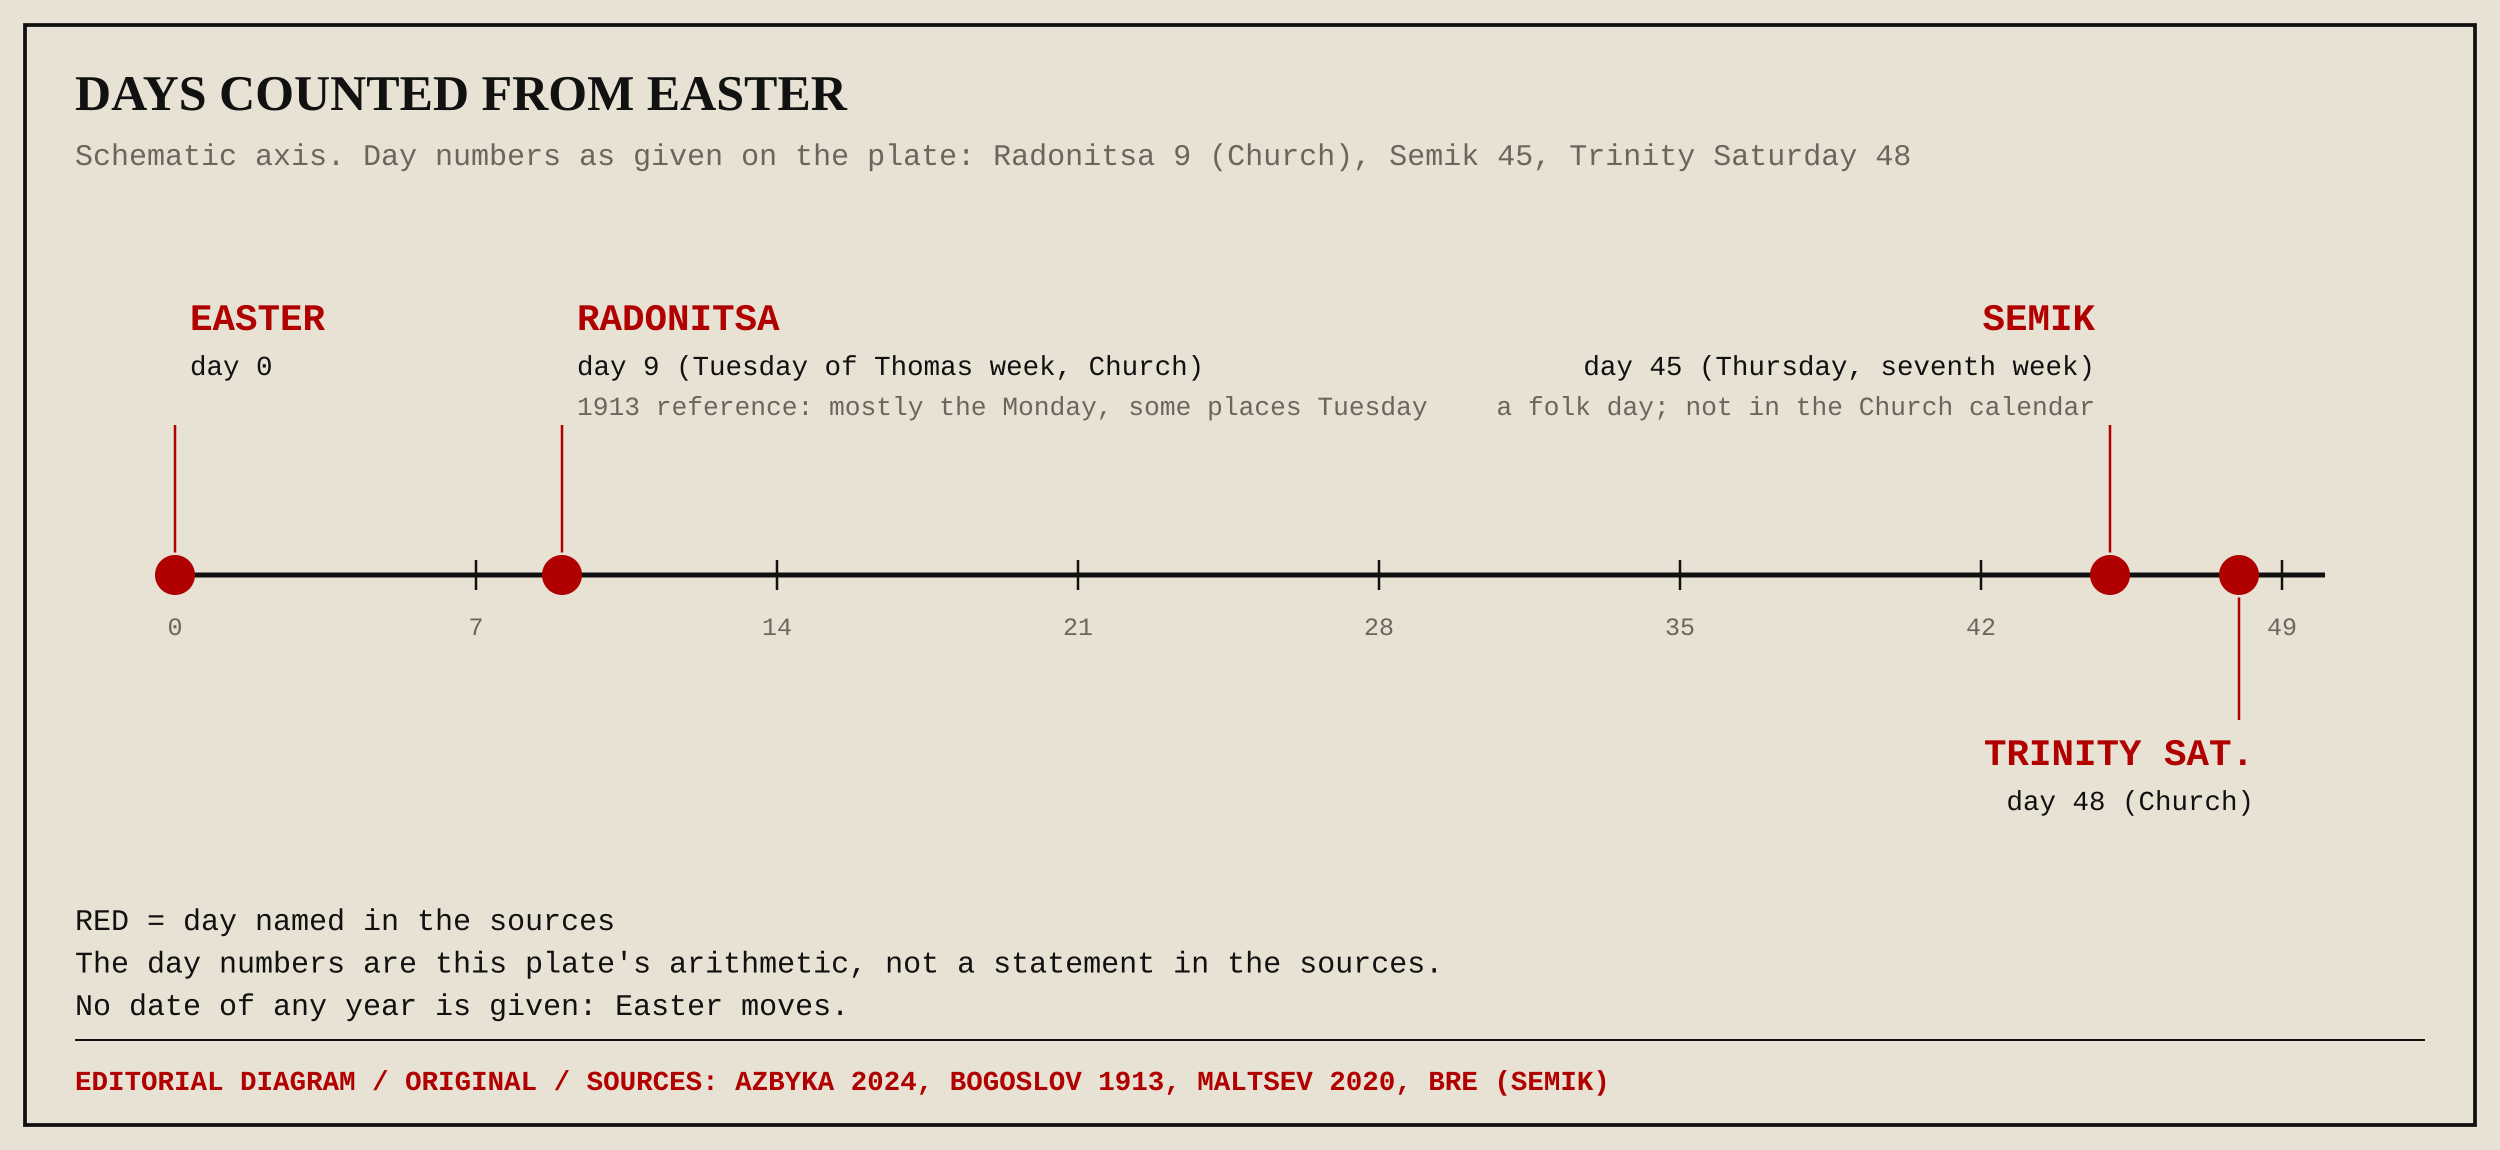
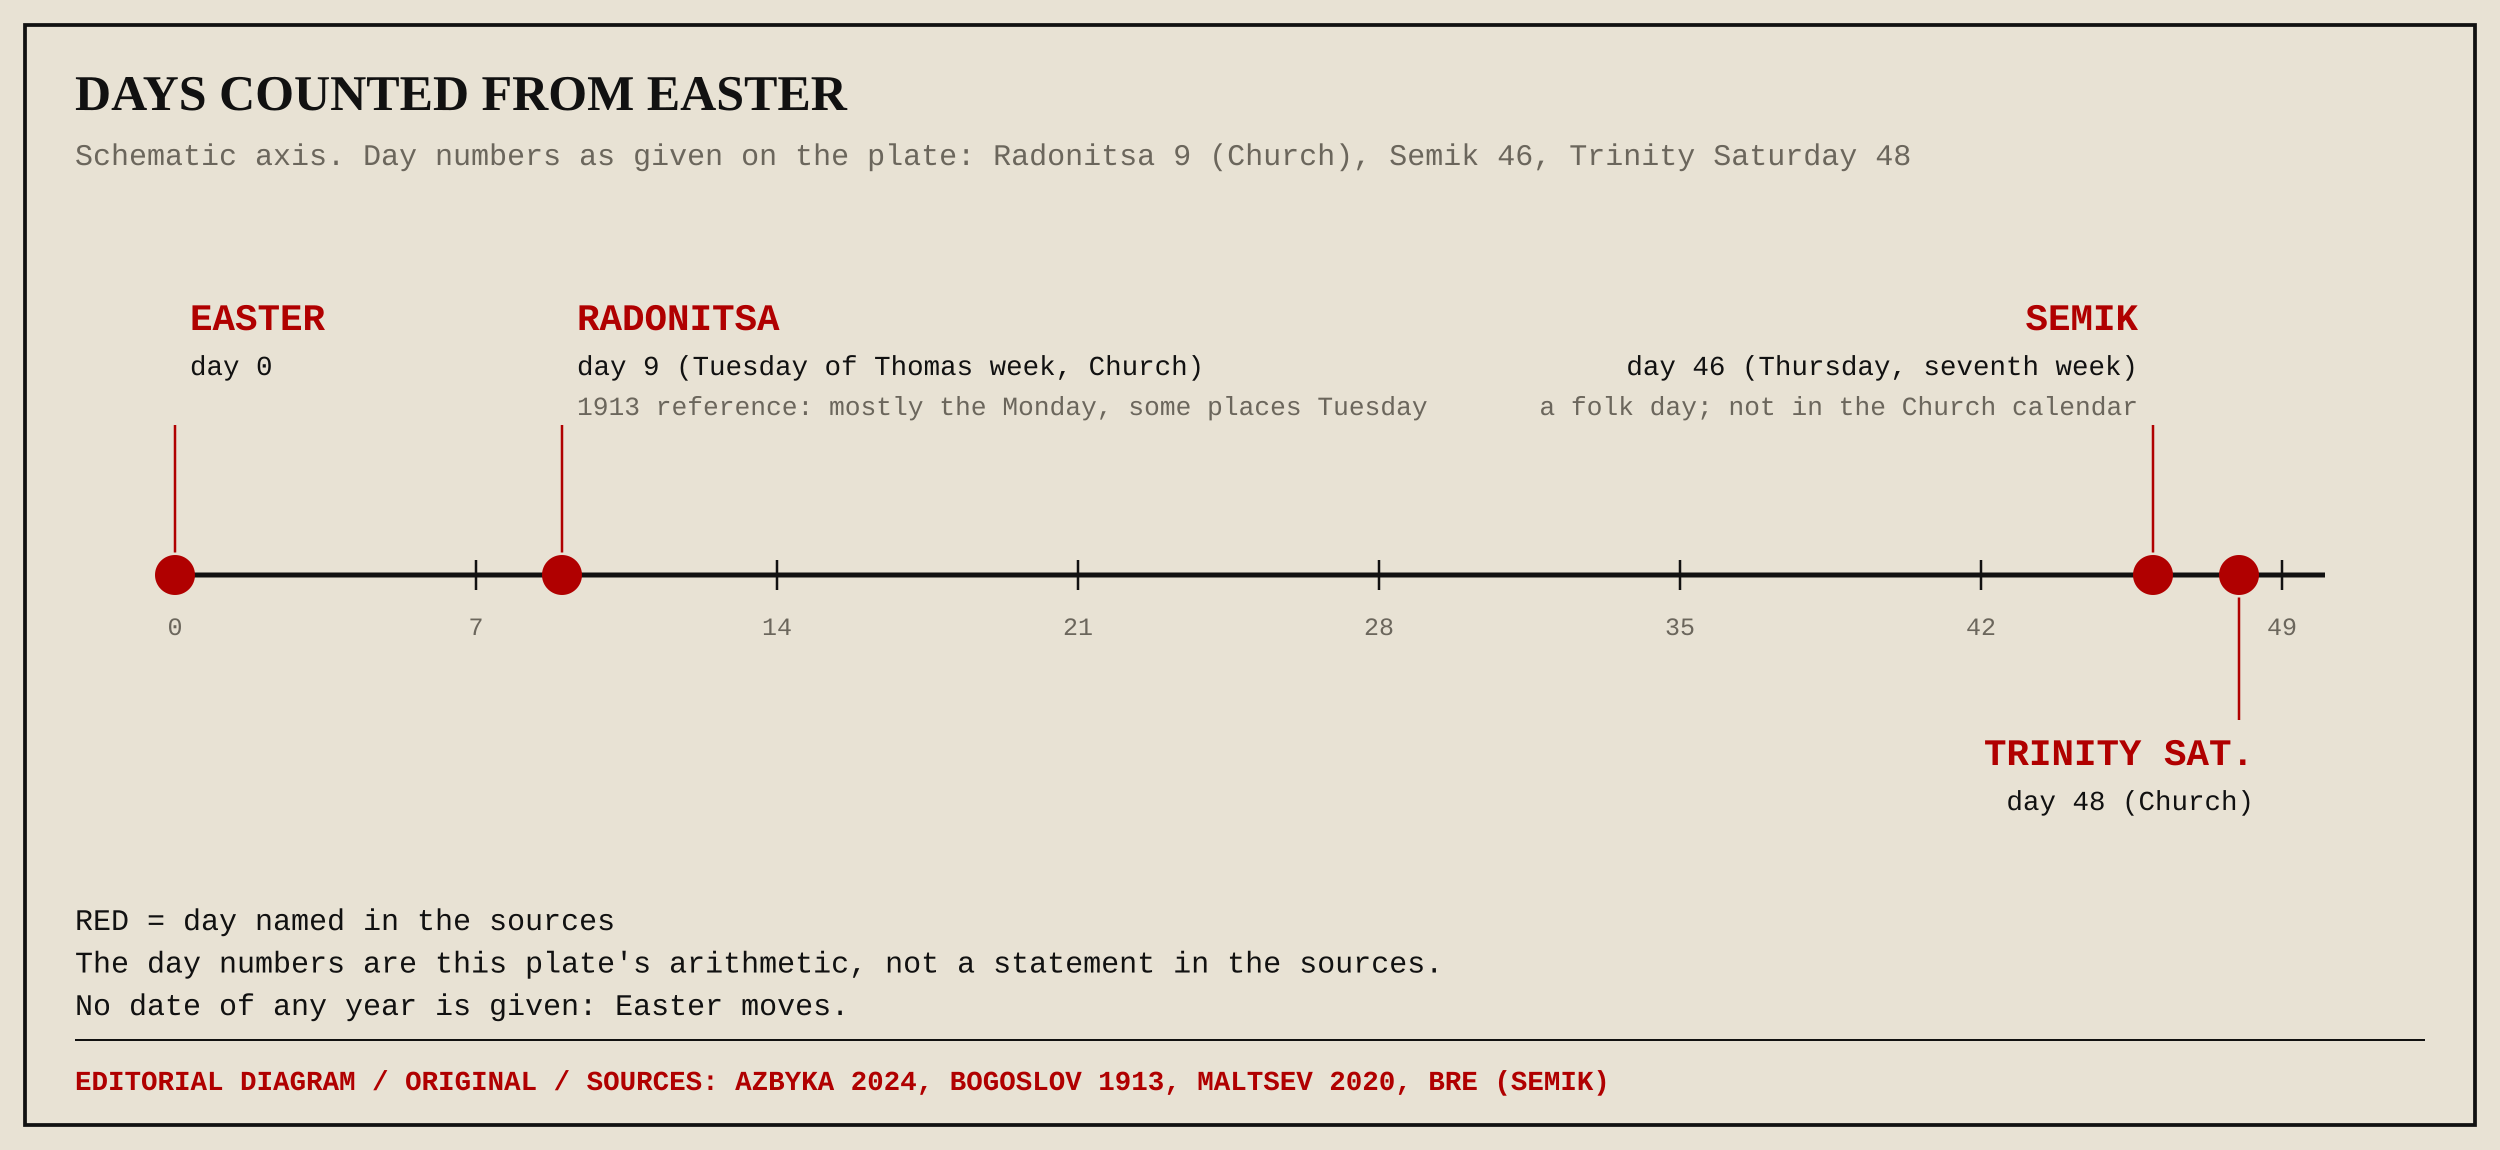
<svg xmlns="http://www.w3.org/2000/svg" viewBox="0 0 1000 460" role="img">
  <rect width="1000" height="460" fill="#E8E2D4" />
  <rect x="10" y="10" width="980" height="440" fill="none" stroke="#111111" stroke-width="1.5" />
  <text x="30" y="44" font-family="Georgia, 'Times New Roman', serif" font-size="20" fill="#111111" text-anchor="start" font-weight="bold" font-style="normal">DAYS COUNTED FROM EASTER</text>
-   <text x="30" y="66" font-family="'Courier New', Courier, monospace" font-size="12" fill="#6b665c" text-anchor="start" font-weight="normal" font-style="normal">Schematic axis. Day numbers as given on the plate: Radonitsa 9 (Church), Semik 45, Trinity Saturday 48</text>
+   <text x="30" y="66" font-family="'Courier New', Courier, monospace" font-size="12" fill="#6b665c" text-anchor="start" font-weight="normal" font-style="normal">Schematic axis. Day numbers as given on the plate: Radonitsa 9 (Church), Semik 46, Trinity Saturday 48</text>
  <line x1="70" y1="230" x2="930" y2="230" stroke="#111111" stroke-width="2" />
  <line x1="70.0" y1="224" x2="70.0" y2="236" stroke="#111111" />
  <text x="70.0" y="254" font-family="'Courier New', Courier, monospace" font-size="10" fill="#6b665c" text-anchor="middle" font-weight="normal" font-style="normal">0</text>
  <line x1="190.4" y1="224" x2="190.4" y2="236" stroke="#111111" />
  <text x="190.4" y="254" font-family="'Courier New', Courier, monospace" font-size="10" fill="#6b665c" text-anchor="middle" font-weight="normal" font-style="normal">7</text>
  <line x1="310.8" y1="224" x2="310.8" y2="236" stroke="#111111" />
  <text x="310.8" y="254" font-family="'Courier New', Courier, monospace" font-size="10" fill="#6b665c" text-anchor="middle" font-weight="normal" font-style="normal">14</text>
  <line x1="431.2" y1="224" x2="431.2" y2="236" stroke="#111111" />
  <text x="431.2" y="254" font-family="'Courier New', Courier, monospace" font-size="10" fill="#6b665c" text-anchor="middle" font-weight="normal" font-style="normal">21</text>
  <line x1="551.6" y1="224" x2="551.6" y2="236" stroke="#111111" />
  <text x="551.6" y="254" font-family="'Courier New', Courier, monospace" font-size="10" fill="#6b665c" text-anchor="middle" font-weight="normal" font-style="normal">28</text>
  <line x1="672.0" y1="224" x2="672.0" y2="236" stroke="#111111" />
  <text x="672.0" y="254" font-family="'Courier New', Courier, monospace" font-size="10" fill="#6b665c" text-anchor="middle" font-weight="normal" font-style="normal">35</text>
  <line x1="792.4" y1="224" x2="792.4" y2="236" stroke="#111111" />
  <text x="792.4" y="254" font-family="'Courier New', Courier, monospace" font-size="10" fill="#6b665c" text-anchor="middle" font-weight="normal" font-style="normal">42</text>
  <line x1="912.8" y1="224" x2="912.8" y2="236" stroke="#111111" />
  <text x="912.8" y="254" font-family="'Courier New', Courier, monospace" font-size="10" fill="#6b665c" text-anchor="middle" font-weight="normal" font-style="normal">49</text>
  <circle cx="70.0" cy="230" r="8" fill="#B00000" />
  <line x1="70.0" y1="221" x2="70.0" y2="170" stroke="#B00000" />
  <text x="76.0" y="132" font-family="'Courier New', Courier, monospace" font-size="15" fill="#B00000" text-anchor="start" font-weight="bold" font-style="normal">EASTER</text>
  <text x="76.0" y="150" font-family="'Courier New', Courier, monospace" font-size="11" fill="#111111" text-anchor="start" font-weight="normal" font-style="normal">day 0</text>
  <circle cx="224.8" cy="230" r="8" fill="#B00000" />
  <line x1="224.8" y1="221" x2="224.8" y2="170" stroke="#B00000" />
  <text x="230.8" y="132" font-family="'Courier New', Courier, monospace" font-size="15" fill="#B00000" text-anchor="start" font-weight="bold" font-style="normal">RADONITSA</text>
  <text x="230.8" y="150" font-family="'Courier New', Courier, monospace" font-size="11" fill="#111111" text-anchor="start" font-weight="normal" font-style="normal">day 9 (Tuesday of Thomas week, Church)</text>
  <text x="230.8" y="166" font-family="'Courier New', Courier, monospace" font-size="10.5" fill="#6b665c" text-anchor="start" font-weight="normal" font-style="normal">1913 reference: mostly the Monday, some places Tuesday</text>
-   <circle cx="844.0" cy="230" r="8" fill="#B00000" />
-   <line x1="844.0" y1="221" x2="844.0" y2="170" stroke="#B00000" />
-   <text x="838.0" y="132" font-family="'Courier New', Courier, monospace" font-size="15" fill="#B00000" text-anchor="end" font-weight="bold" font-style="normal">SEMIK</text>
-   <text x="838.0" y="150" font-family="'Courier New', Courier, monospace" font-size="11" fill="#111111" text-anchor="end" font-weight="normal" font-style="normal">day 45 (Thursday, seventh week)</text>
-   <text x="838.0" y="166" font-family="'Courier New', Courier, monospace" font-size="10.5" fill="#6b665c" text-anchor="end" font-weight="normal" font-style="normal">a folk day; not in the Church calendar</text>
+   <circle cx="861.2" cy="230" r="8" fill="#B00000" />
+   <line x1="861.2" y1="221" x2="861.2" y2="170" stroke="#B00000" />
+   <text x="855.2" y="132" font-family="'Courier New', Courier, monospace" font-size="15" fill="#B00000" text-anchor="end" font-weight="bold" font-style="normal">SEMIK</text>
+   <text x="855.2" y="150" font-family="'Courier New', Courier, monospace" font-size="11" fill="#111111" text-anchor="end" font-weight="normal" font-style="normal">day 46 (Thursday, seventh week)</text>
+   <text x="855.2" y="166" font-family="'Courier New', Courier, monospace" font-size="10.5" fill="#6b665c" text-anchor="end" font-weight="normal" font-style="normal">a folk day; not in the Church calendar</text>
  <circle cx="895.6" cy="230" r="8" fill="#B00000" />
  <line x1="895.6" y1="239" x2="895.6" y2="288" stroke="#B00000" />
  <text x="901.6" y="306" font-family="'Courier New', Courier, monospace" font-size="15" fill="#B00000" text-anchor="end" font-weight="bold" font-style="normal">TRINITY SAT.</text>
  <text x="901.6" y="324" font-family="'Courier New', Courier, monospace" font-size="11" fill="#111111" text-anchor="end" font-weight="normal" font-style="normal">day 48 (Church)</text>
  <text x="30" y="372" font-family="'Courier New', Courier, monospace" font-size="12" fill="#111111" text-anchor="start" font-weight="normal" font-style="normal">RED = day named in the sources</text>
  <text x="30" y="389" font-family="'Courier New', Courier, monospace" font-size="12" fill="#111111" text-anchor="start" font-weight="normal" font-style="normal">The day numbers are this plate's arithmetic, not a statement in the sources.</text>
  <text x="30" y="406" font-family="'Courier New', Courier, monospace" font-size="12" fill="#111111" text-anchor="start" font-weight="normal" font-style="normal">No date of any year is given: Easter moves.</text>
  <line x1="30" y1="416" x2="970" y2="416" stroke="#111111" stroke-width="0.8" />
  <text x="30" y="436" font-family="'Courier New', Courier, monospace" font-size="11" fill="#B00000" text-anchor="start" font-weight="bold" font-style="normal">EDITORIAL DIAGRAM  /  ORIGINAL  /  SOURCES: AZBYKA 2024, BOGOSLOV 1913, MALTSEV 2020, BRE (SEMIK)</text>
</svg>
